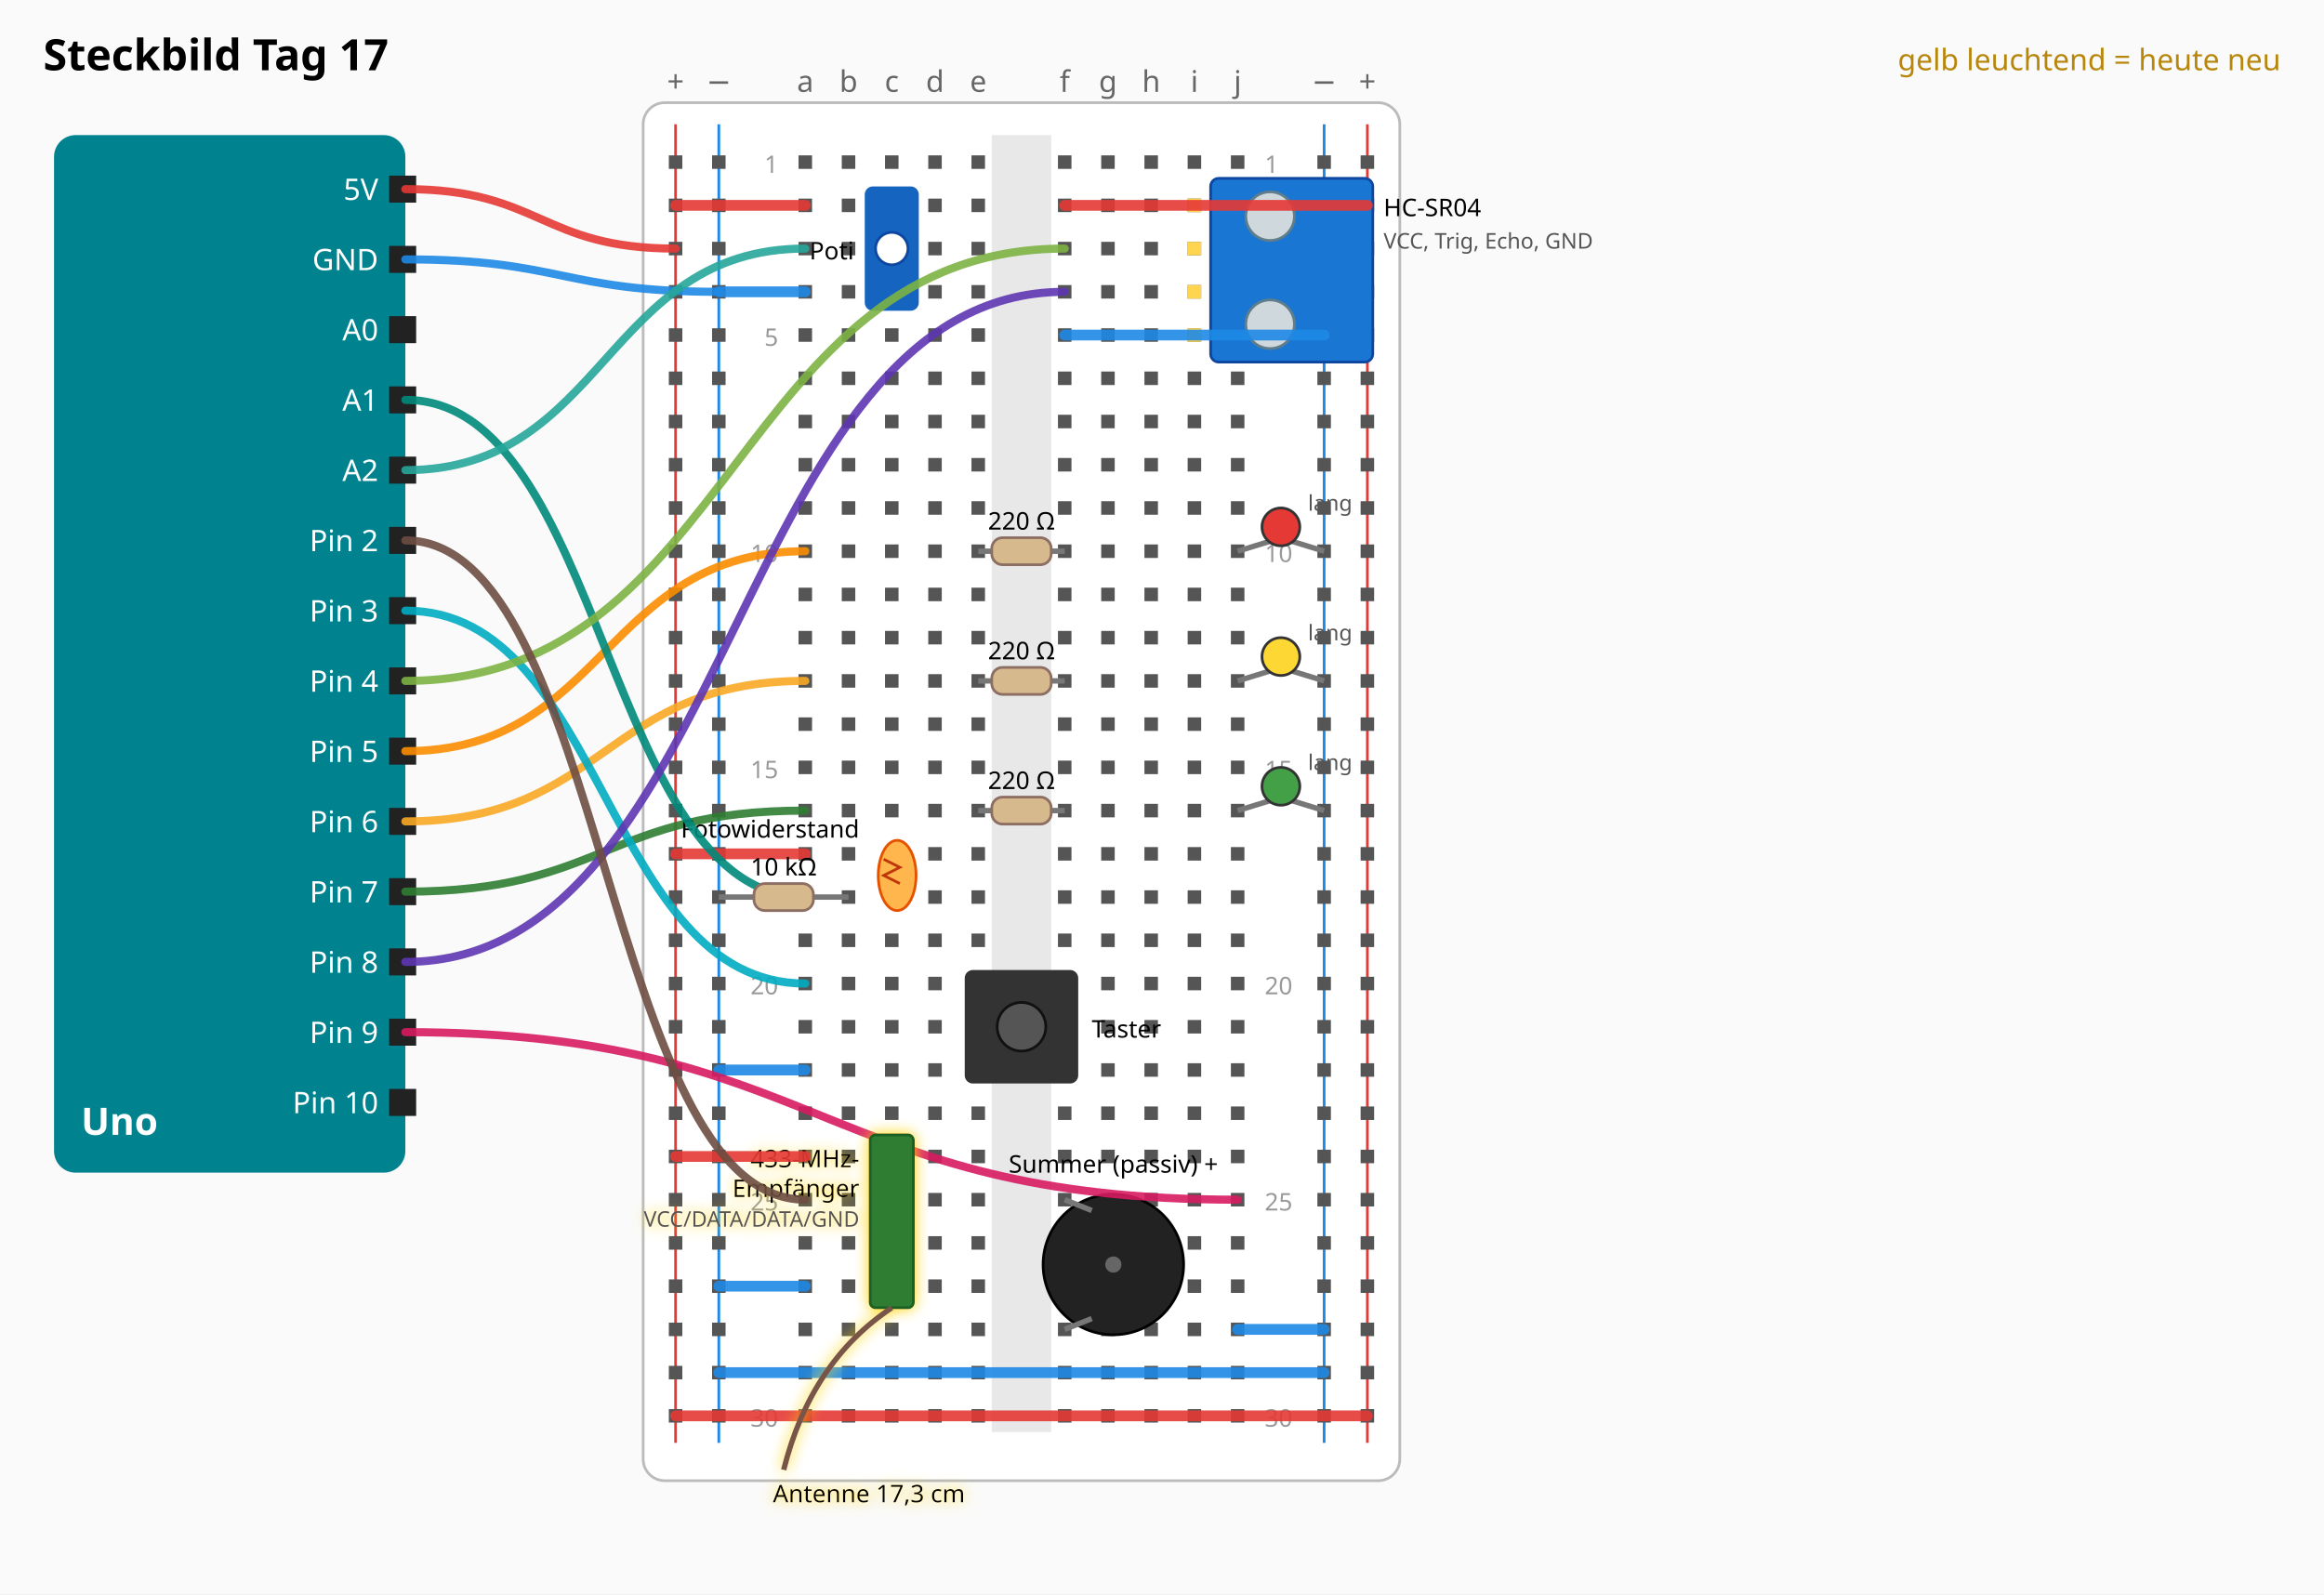
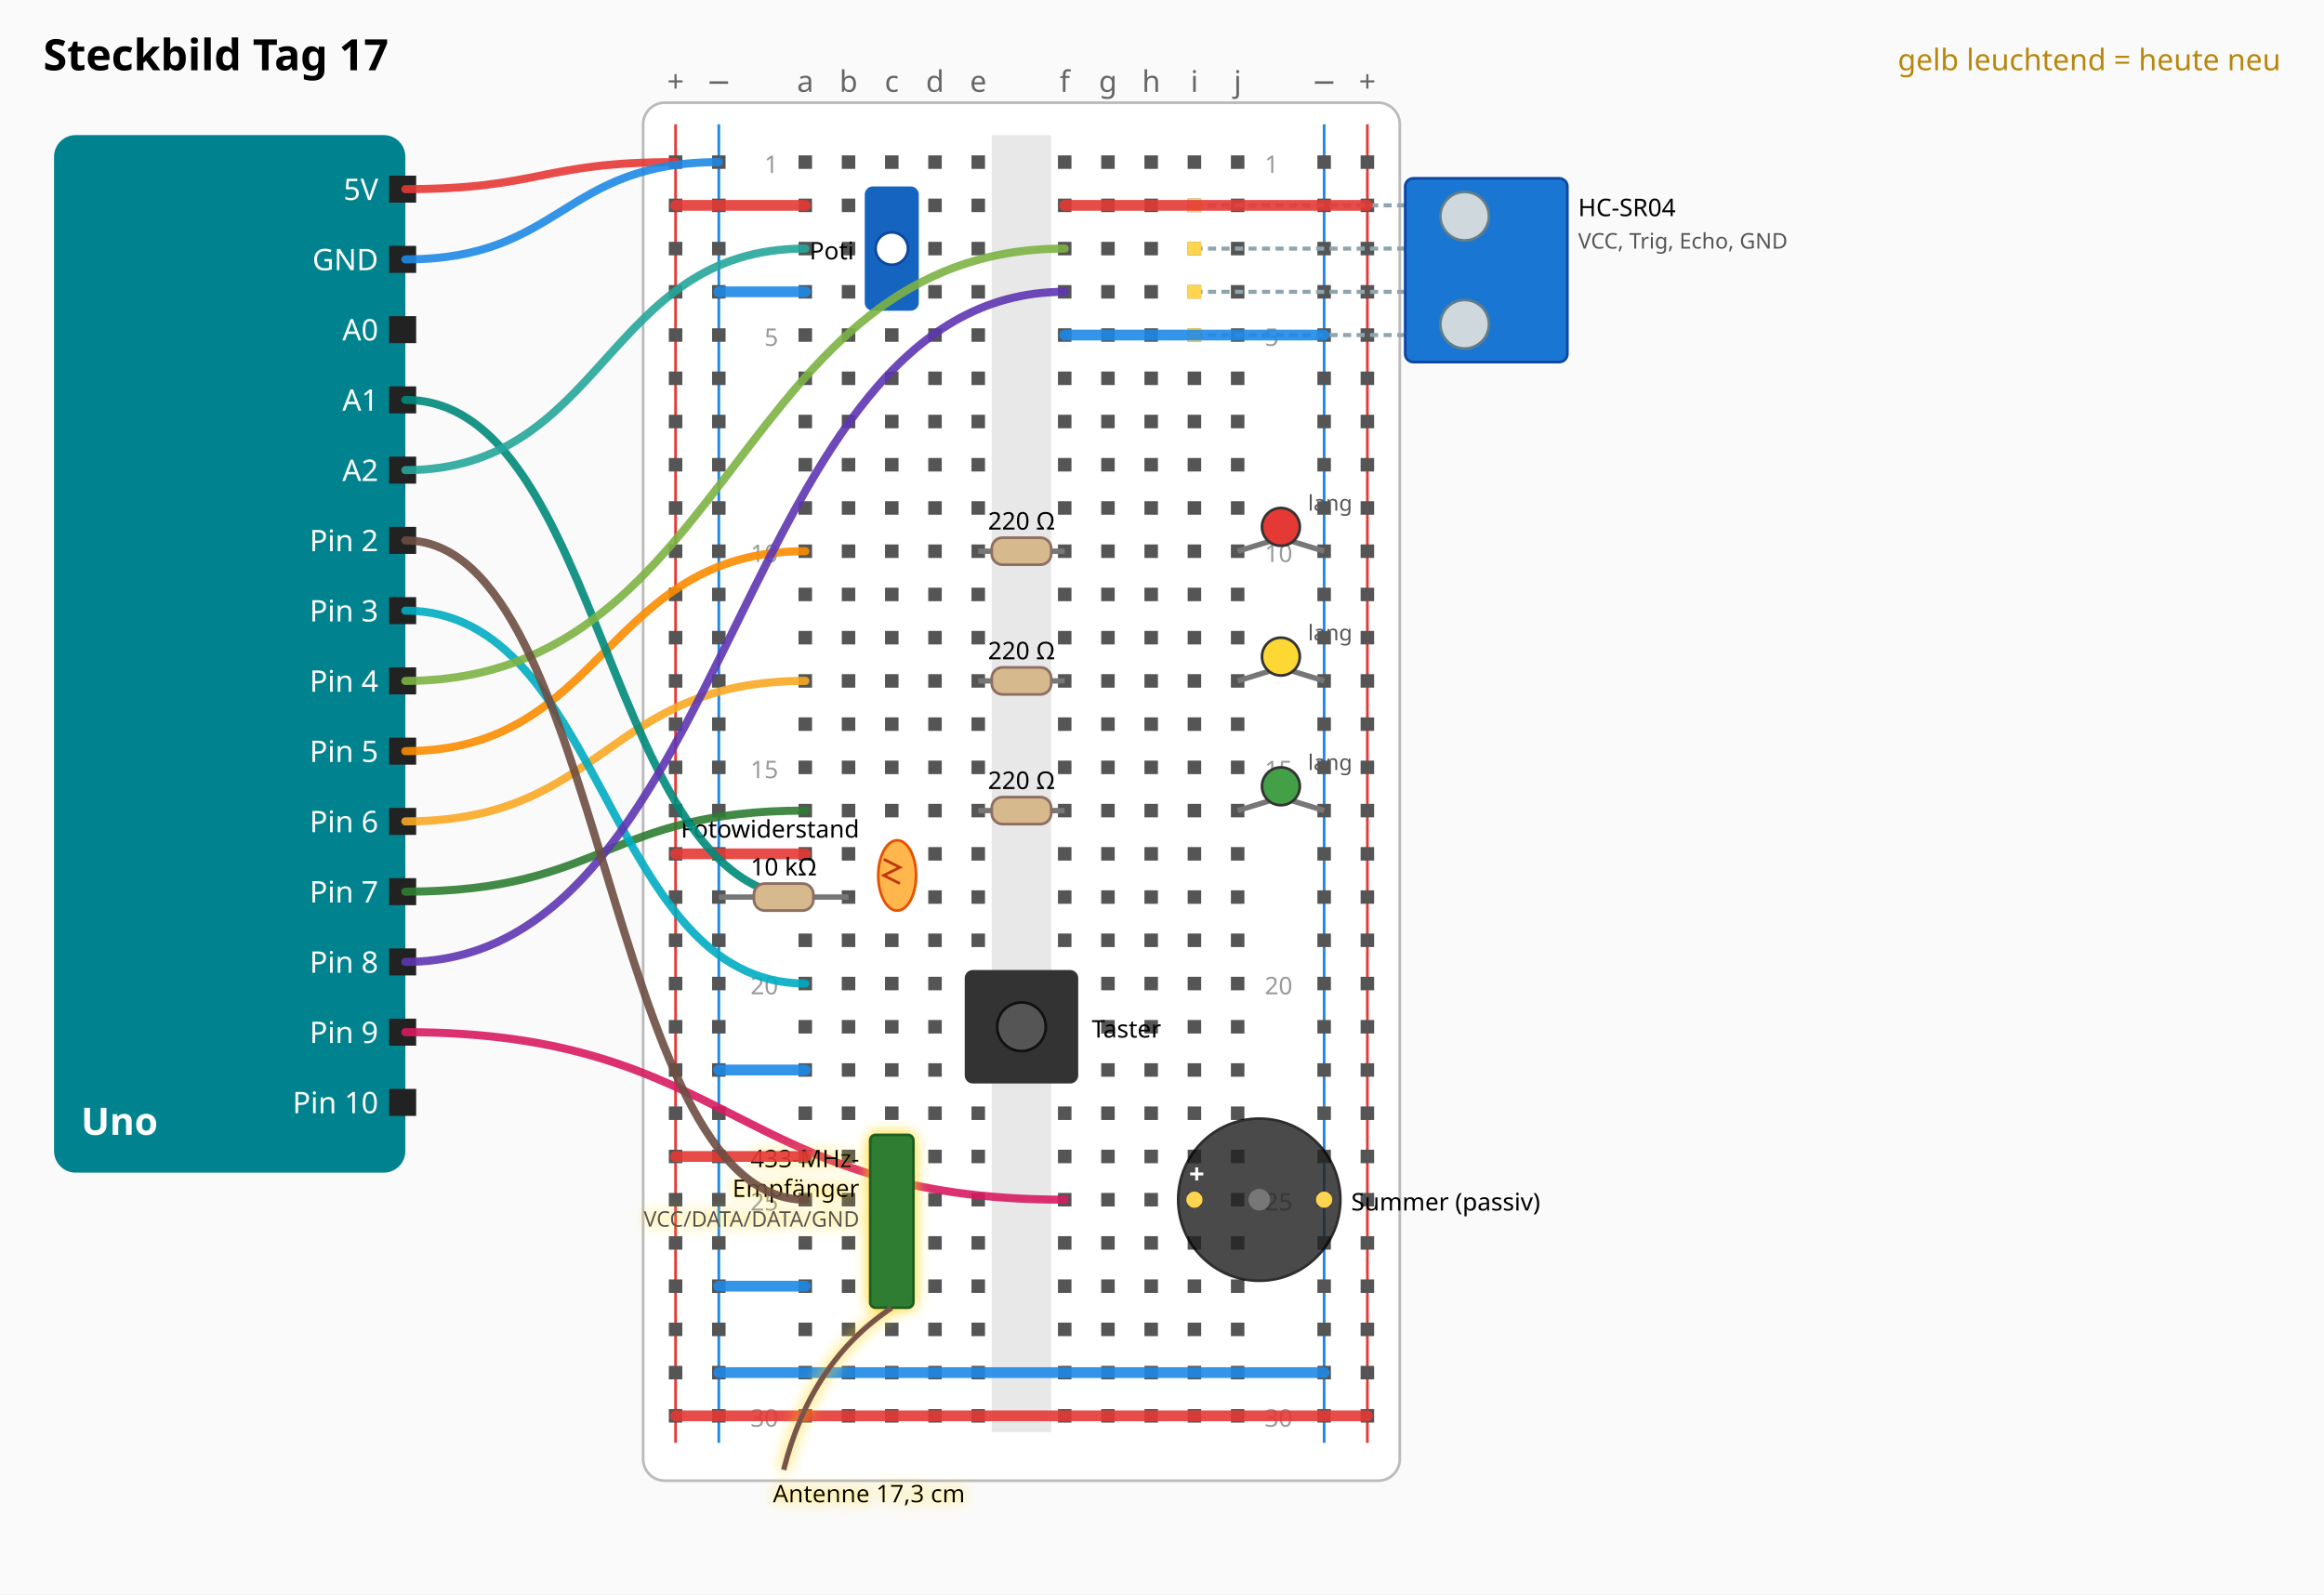
<svg xmlns="http://www.w3.org/2000/svg" viewBox="0 0 860 590" font-family="sans-serif" font-size="11">
  <defs>
    <filter id="glow" filterUnits="userSpaceOnUse" x="0" y="0" width="860" height="590">
      <feDropShadow dx="0" dy="0" stdDeviation="2.5" flood-color="#ffd400" flood-opacity="1" />
    </filter>
  </defs>
  <rect width="860" height="590" fill="#fafafa" />
  <text x="16" y="26" font-size="16" font-weight="bold">Steckbild Tag 17</text>
  <text x="844" y="26" text-anchor="end" fill="#b8860b">gelb leuchtend = heute neu</text>
  <rect x="238" y="38" width="280" height="510" rx="8" fill="#ffffff" stroke="#bbb" />
  <rect x="367" y="50" width="22" height="480" fill="#e8e8e8" />
  <line x1="250" y1="46" x2="250" y2="534" stroke="#e53935" stroke-width="1" />
  <line x1="506" y1="46" x2="506" y2="534" stroke="#e53935" stroke-width="1" />
  <line x1="266" y1="46" x2="266" y2="534" stroke="#1e88e5" stroke-width="1" />
  <line x1="490" y1="46" x2="490" y2="534" stroke="#1e88e5" stroke-width="1" />
  <text x="250" y="34" text-anchor="middle" fill="#666">+</text>
  <rect x="247.5" y="57.5" width="5" height="5" fill="#555" />
  <rect x="247.5" y="73.5" width="5" height="5" fill="#555" />
  <rect x="247.5" y="89.5" width="5" height="5" fill="#555" />
  <rect x="247.5" y="105.5" width="5" height="5" fill="#555" />
  <rect x="247.5" y="121.5" width="5" height="5" fill="#555" />
  <rect x="247.5" y="137.5" width="5" height="5" fill="#555" />
  <rect x="247.5" y="153.5" width="5" height="5" fill="#555" />
  <rect x="247.5" y="169.5" width="5" height="5" fill="#555" />
  <rect x="247.5" y="185.5" width="5" height="5" fill="#555" />
  <rect x="247.5" y="201.5" width="5" height="5" fill="#555" />
  <rect x="247.5" y="217.5" width="5" height="5" fill="#555" />
  <rect x="247.5" y="233.5" width="5" height="5" fill="#555" />
  <rect x="247.5" y="249.5" width="5" height="5" fill="#555" />
  <rect x="247.5" y="265.5" width="5" height="5" fill="#555" />
  <rect x="247.5" y="281.5" width="5" height="5" fill="#555" />
  <rect x="247.5" y="297.5" width="5" height="5" fill="#555" />
  <rect x="247.5" y="313.5" width="5" height="5" fill="#555" />
  <rect x="247.5" y="329.5" width="5" height="5" fill="#555" />
  <rect x="247.5" y="345.5" width="5" height="5" fill="#555" />
  <rect x="247.5" y="361.5" width="5" height="5" fill="#555" />
  <rect x="247.5" y="377.5" width="5" height="5" fill="#555" />
  <rect x="247.5" y="393.5" width="5" height="5" fill="#555" />
  <rect x="247.5" y="409.5" width="5" height="5" fill="#555" />
  <rect x="247.5" y="425.5" width="5" height="5" fill="#555" />
  <rect x="247.5" y="441.5" width="5" height="5" fill="#555" />
  <rect x="247.5" y="457.5" width="5" height="5" fill="#555" />
  <rect x="247.5" y="473.5" width="5" height="5" fill="#555" />
  <rect x="247.5" y="489.5" width="5" height="5" fill="#555" />
  <rect x="247.5" y="505.5" width="5" height="5" fill="#555" />
  <rect x="247.5" y="521.5" width="5" height="5" fill="#555" />
  <text x="266" y="34" text-anchor="middle" fill="#666">−</text>
  <rect x="263.5" y="57.5" width="5" height="5" fill="#555" />
  <rect x="263.5" y="73.5" width="5" height="5" fill="#555" />
  <rect x="263.5" y="89.5" width="5" height="5" fill="#555" />
  <rect x="263.5" y="105.5" width="5" height="5" fill="#555" />
  <rect x="263.5" y="121.5" width="5" height="5" fill="#555" />
  <rect x="263.5" y="137.5" width="5" height="5" fill="#555" />
  <rect x="263.5" y="153.5" width="5" height="5" fill="#555" />
  <rect x="263.5" y="169.5" width="5" height="5" fill="#555" />
  <rect x="263.5" y="185.5" width="5" height="5" fill="#555" />
  <rect x="263.5" y="201.5" width="5" height="5" fill="#555" />
  <rect x="263.5" y="217.5" width="5" height="5" fill="#555" />
  <rect x="263.5" y="233.5" width="5" height="5" fill="#555" />
  <rect x="263.5" y="249.5" width="5" height="5" fill="#555" />
  <rect x="263.5" y="265.5" width="5" height="5" fill="#555" />
  <rect x="263.5" y="281.5" width="5" height="5" fill="#555" />
  <rect x="263.5" y="297.5" width="5" height="5" fill="#555" />
  <rect x="263.5" y="313.5" width="5" height="5" fill="#555" />
  <rect x="263.5" y="329.5" width="5" height="5" fill="#555" />
  <rect x="263.5" y="345.5" width="5" height="5" fill="#555" />
  <rect x="263.5" y="361.5" width="5" height="5" fill="#555" />
  <rect x="263.5" y="377.5" width="5" height="5" fill="#555" />
  <rect x="263.5" y="393.5" width="5" height="5" fill="#555" />
  <rect x="263.5" y="409.5" width="5" height="5" fill="#555" />
  <rect x="263.5" y="425.5" width="5" height="5" fill="#555" />
  <rect x="263.5" y="441.5" width="5" height="5" fill="#555" />
  <rect x="263.5" y="457.5" width="5" height="5" fill="#555" />
  <rect x="263.5" y="473.5" width="5" height="5" fill="#555" />
  <rect x="263.5" y="489.5" width="5" height="5" fill="#555" />
  <rect x="263.5" y="505.5" width="5" height="5" fill="#555" />
  <rect x="263.5" y="521.5" width="5" height="5" fill="#555" />
  <text x="298" y="34" text-anchor="middle" fill="#666">a</text>
  <rect x="295.5" y="57.5" width="5" height="5" fill="#555" />
  <rect x="295.5" y="73.5" width="5" height="5" fill="#555" />
  <rect x="295.5" y="89.5" width="5" height="5" fill="#555" />
  <rect x="295.5" y="105.5" width="5" height="5" fill="#555" />
  <rect x="295.5" y="121.5" width="5" height="5" fill="#555" />
  <rect x="295.5" y="137.5" width="5" height="5" fill="#555" />
  <rect x="295.5" y="153.5" width="5" height="5" fill="#555" />
  <rect x="295.5" y="169.5" width="5" height="5" fill="#555" />
  <rect x="295.5" y="185.5" width="5" height="5" fill="#555" />
  <rect x="295.5" y="201.5" width="5" height="5" fill="#555" />
  <rect x="295.5" y="217.5" width="5" height="5" fill="#555" />
  <rect x="295.5" y="233.5" width="5" height="5" fill="#555" />
  <rect x="295.5" y="249.5" width="5" height="5" fill="#555" />
  <rect x="295.5" y="265.5" width="5" height="5" fill="#555" />
  <rect x="295.5" y="281.5" width="5" height="5" fill="#555" />
  <rect x="295.5" y="297.5" width="5" height="5" fill="#555" />
  <rect x="295.5" y="313.5" width="5" height="5" fill="#555" />
  <rect x="295.5" y="329.5" width="5" height="5" fill="#555" />
  <rect x="295.5" y="345.5" width="5" height="5" fill="#555" />
  <rect x="295.5" y="361.5" width="5" height="5" fill="#555" />
  <rect x="295.5" y="377.5" width="5" height="5" fill="#555" />
  <rect x="295.5" y="393.5" width="5" height="5" fill="#555" />
  <rect x="295.5" y="409.5" width="5" height="5" fill="#555" />
  <rect x="295.5" y="425.5" width="5" height="5" fill="#555" />
  <rect x="295.5" y="441.5" width="5" height="5" fill="#555" />
  <rect x="295.5" y="457.5" width="5" height="5" fill="#555" />
  <rect x="295.5" y="473.5" width="5" height="5" fill="#555" />
  <rect x="295.5" y="489.5" width="5" height="5" fill="#555" />
  <rect x="295.5" y="505.5" width="5" height="5" fill="#555" />
  <rect x="295.5" y="521.5" width="5" height="5" fill="#555" />
  <text x="314" y="34" text-anchor="middle" fill="#666">b</text>
  <rect x="311.5" y="57.5" width="5" height="5" fill="#555" />
  <rect x="311.5" y="73.5" width="5" height="5" fill="#555" />
  <rect x="311.5" y="89.5" width="5" height="5" fill="#555" />
  <rect x="311.5" y="105.5" width="5" height="5" fill="#555" />
  <rect x="311.5" y="121.5" width="5" height="5" fill="#555" />
  <rect x="311.5" y="137.5" width="5" height="5" fill="#555" />
  <rect x="311.5" y="153.5" width="5" height="5" fill="#555" />
  <rect x="311.5" y="169.5" width="5" height="5" fill="#555" />
  <rect x="311.5" y="185.5" width="5" height="5" fill="#555" />
  <rect x="311.5" y="201.5" width="5" height="5" fill="#555" />
  <rect x="311.5" y="217.5" width="5" height="5" fill="#555" />
  <rect x="311.5" y="233.5" width="5" height="5" fill="#555" />
  <rect x="311.5" y="249.5" width="5" height="5" fill="#555" />
  <rect x="311.5" y="265.5" width="5" height="5" fill="#555" />
  <rect x="311.5" y="281.5" width="5" height="5" fill="#555" />
  <rect x="311.5" y="297.5" width="5" height="5" fill="#555" />
  <rect x="311.5" y="313.5" width="5" height="5" fill="#555" />
  <rect x="311.5" y="329.5" width="5" height="5" fill="#555" />
  <rect x="311.5" y="345.5" width="5" height="5" fill="#555" />
  <rect x="311.5" y="361.5" width="5" height="5" fill="#555" />
  <rect x="311.5" y="377.5" width="5" height="5" fill="#555" />
  <rect x="311.5" y="393.5" width="5" height="5" fill="#555" />
  <rect x="311.5" y="409.5" width="5" height="5" fill="#555" />
  <rect x="311.5" y="425.5" width="5" height="5" fill="#555" />
  <rect x="311.5" y="441.5" width="5" height="5" fill="#555" />
  <rect x="311.5" y="457.5" width="5" height="5" fill="#555" />
  <rect x="311.5" y="473.5" width="5" height="5" fill="#555" />
  <rect x="311.5" y="489.5" width="5" height="5" fill="#555" />
  <rect x="311.5" y="505.5" width="5" height="5" fill="#555" />
  <rect x="311.5" y="521.5" width="5" height="5" fill="#555" />
  <text x="330" y="34" text-anchor="middle" fill="#666">c</text>
  <rect x="327.5" y="57.5" width="5" height="5" fill="#555" />
  <rect x="327.5" y="73.5" width="5" height="5" fill="#555" />
  <rect x="327.5" y="89.5" width="5" height="5" fill="#555" />
  <rect x="327.5" y="105.5" width="5" height="5" fill="#555" />
  <rect x="327.5" y="121.5" width="5" height="5" fill="#555" />
  <rect x="327.5" y="137.5" width="5" height="5" fill="#555" />
  <rect x="327.5" y="153.5" width="5" height="5" fill="#555" />
  <rect x="327.5" y="169.5" width="5" height="5" fill="#555" />
  <rect x="327.5" y="185.5" width="5" height="5" fill="#555" />
  <rect x="327.5" y="201.5" width="5" height="5" fill="#555" />
  <rect x="327.5" y="217.5" width="5" height="5" fill="#555" />
  <rect x="327.5" y="233.5" width="5" height="5" fill="#555" />
  <rect x="327.5" y="249.5" width="5" height="5" fill="#555" />
  <rect x="327.5" y="265.5" width="5" height="5" fill="#555" />
  <rect x="327.5" y="281.5" width="5" height="5" fill="#555" />
  <rect x="327.5" y="297.5" width="5" height="5" fill="#555" />
  <rect x="327.5" y="313.5" width="5" height="5" fill="#555" />
  <rect x="327.5" y="329.5" width="5" height="5" fill="#555" />
  <rect x="327.5" y="345.5" width="5" height="5" fill="#555" />
  <rect x="327.5" y="361.5" width="5" height="5" fill="#555" />
  <rect x="327.5" y="377.5" width="5" height="5" fill="#555" />
  <rect x="327.5" y="393.5" width="5" height="5" fill="#555" />
  <rect x="327.5" y="409.5" width="5" height="5" fill="#555" />
  <rect x="327.5" y="425.5" width="5" height="5" fill="#555" />
  <rect x="327.5" y="441.5" width="5" height="5" fill="#555" />
  <rect x="327.5" y="457.5" width="5" height="5" fill="#555" />
  <rect x="327.5" y="473.5" width="5" height="5" fill="#555" />
  <rect x="327.5" y="489.5" width="5" height="5" fill="#555" />
  <rect x="327.5" y="505.5" width="5" height="5" fill="#555" />
  <rect x="327.5" y="521.5" width="5" height="5" fill="#555" />
  <text x="346" y="34" text-anchor="middle" fill="#666">d</text>
  <rect x="343.5" y="57.5" width="5" height="5" fill="#555" />
  <rect x="343.5" y="73.5" width="5" height="5" fill="#555" />
  <rect x="343.5" y="89.5" width="5" height="5" fill="#555" />
  <rect x="343.5" y="105.5" width="5" height="5" fill="#555" />
  <rect x="343.5" y="121.5" width="5" height="5" fill="#555" />
  <rect x="343.5" y="137.5" width="5" height="5" fill="#555" />
  <rect x="343.5" y="153.5" width="5" height="5" fill="#555" />
  <rect x="343.5" y="169.5" width="5" height="5" fill="#555" />
  <rect x="343.5" y="185.5" width="5" height="5" fill="#555" />
  <rect x="343.5" y="201.5" width="5" height="5" fill="#555" />
  <rect x="343.5" y="217.5" width="5" height="5" fill="#555" />
  <rect x="343.5" y="233.5" width="5" height="5" fill="#555" />
  <rect x="343.5" y="249.5" width="5" height="5" fill="#555" />
  <rect x="343.5" y="265.5" width="5" height="5" fill="#555" />
  <rect x="343.5" y="281.5" width="5" height="5" fill="#555" />
  <rect x="343.5" y="297.5" width="5" height="5" fill="#555" />
  <rect x="343.5" y="313.5" width="5" height="5" fill="#555" />
  <rect x="343.5" y="329.5" width="5" height="5" fill="#555" />
  <rect x="343.5" y="345.5" width="5" height="5" fill="#555" />
  <rect x="343.5" y="361.5" width="5" height="5" fill="#555" />
  <rect x="343.5" y="377.5" width="5" height="5" fill="#555" />
  <rect x="343.5" y="393.5" width="5" height="5" fill="#555" />
  <rect x="343.5" y="409.5" width="5" height="5" fill="#555" />
  <rect x="343.5" y="425.5" width="5" height="5" fill="#555" />
  <rect x="343.5" y="441.5" width="5" height="5" fill="#555" />
  <rect x="343.5" y="457.5" width="5" height="5" fill="#555" />
  <rect x="343.5" y="473.5" width="5" height="5" fill="#555" />
  <rect x="343.5" y="489.5" width="5" height="5" fill="#555" />
  <rect x="343.5" y="505.5" width="5" height="5" fill="#555" />
  <rect x="343.5" y="521.5" width="5" height="5" fill="#555" />
  <text x="362" y="34" text-anchor="middle" fill="#666">e</text>
  <rect x="359.5" y="57.5" width="5" height="5" fill="#555" />
  <rect x="359.5" y="73.5" width="5" height="5" fill="#555" />
  <rect x="359.5" y="89.5" width="5" height="5" fill="#555" />
  <rect x="359.5" y="105.5" width="5" height="5" fill="#555" />
  <rect x="359.5" y="121.5" width="5" height="5" fill="#555" />
  <rect x="359.5" y="137.5" width="5" height="5" fill="#555" />
  <rect x="359.5" y="153.5" width="5" height="5" fill="#555" />
  <rect x="359.5" y="169.5" width="5" height="5" fill="#555" />
  <rect x="359.5" y="185.5" width="5" height="5" fill="#555" />
  <rect x="359.5" y="201.5" width="5" height="5" fill="#555" />
  <rect x="359.5" y="217.5" width="5" height="5" fill="#555" />
  <rect x="359.5" y="233.5" width="5" height="5" fill="#555" />
  <rect x="359.5" y="249.5" width="5" height="5" fill="#555" />
  <rect x="359.5" y="265.5" width="5" height="5" fill="#555" />
  <rect x="359.5" y="281.5" width="5" height="5" fill="#555" />
  <rect x="359.5" y="297.5" width="5" height="5" fill="#555" />
  <rect x="359.5" y="313.5" width="5" height="5" fill="#555" />
  <rect x="359.5" y="329.5" width="5" height="5" fill="#555" />
  <rect x="359.5" y="345.5" width="5" height="5" fill="#555" />
  <rect x="359.5" y="361.5" width="5" height="5" fill="#555" />
  <rect x="359.5" y="377.5" width="5" height="5" fill="#555" />
  <rect x="359.5" y="393.5" width="5" height="5" fill="#555" />
  <rect x="359.5" y="409.5" width="5" height="5" fill="#555" />
  <rect x="359.5" y="425.5" width="5" height="5" fill="#555" />
  <rect x="359.5" y="441.5" width="5" height="5" fill="#555" />
  <rect x="359.5" y="457.5" width="5" height="5" fill="#555" />
  <rect x="359.5" y="473.5" width="5" height="5" fill="#555" />
  <rect x="359.5" y="489.5" width="5" height="5" fill="#555" />
  <rect x="359.5" y="505.5" width="5" height="5" fill="#555" />
  <rect x="359.5" y="521.5" width="5" height="5" fill="#555" />
  <text x="394" y="34" text-anchor="middle" fill="#666">f</text>
  <rect x="391.5" y="57.5" width="5" height="5" fill="#555" />
  <rect x="391.5" y="73.5" width="5" height="5" fill="#555" />
  <rect x="391.5" y="89.5" width="5" height="5" fill="#555" />
  <rect x="391.5" y="105.5" width="5" height="5" fill="#555" />
  <rect x="391.5" y="121.5" width="5" height="5" fill="#555" />
  <rect x="391.5" y="137.5" width="5" height="5" fill="#555" />
  <rect x="391.5" y="153.5" width="5" height="5" fill="#555" />
  <rect x="391.5" y="169.5" width="5" height="5" fill="#555" />
  <rect x="391.5" y="185.5" width="5" height="5" fill="#555" />
  <rect x="391.5" y="201.5" width="5" height="5" fill="#555" />
  <rect x="391.5" y="217.5" width="5" height="5" fill="#555" />
  <rect x="391.5" y="233.5" width="5" height="5" fill="#555" />
  <rect x="391.5" y="249.5" width="5" height="5" fill="#555" />
  <rect x="391.5" y="265.5" width="5" height="5" fill="#555" />
  <rect x="391.5" y="281.5" width="5" height="5" fill="#555" />
  <rect x="391.5" y="297.5" width="5" height="5" fill="#555" />
  <rect x="391.5" y="313.5" width="5" height="5" fill="#555" />
  <rect x="391.5" y="329.5" width="5" height="5" fill="#555" />
  <rect x="391.5" y="345.5" width="5" height="5" fill="#555" />
  <rect x="391.5" y="361.5" width="5" height="5" fill="#555" />
  <rect x="391.5" y="377.5" width="5" height="5" fill="#555" />
  <rect x="391.5" y="393.5" width="5" height="5" fill="#555" />
  <rect x="391.5" y="409.5" width="5" height="5" fill="#555" />
  <rect x="391.5" y="425.5" width="5" height="5" fill="#555" />
  <rect x="391.5" y="441.5" width="5" height="5" fill="#555" />
  <rect x="391.5" y="457.5" width="5" height="5" fill="#555" />
  <rect x="391.5" y="473.5" width="5" height="5" fill="#555" />
  <rect x="391.5" y="489.5" width="5" height="5" fill="#555" />
  <rect x="391.5" y="505.5" width="5" height="5" fill="#555" />
  <rect x="391.5" y="521.5" width="5" height="5" fill="#555" />
  <text x="410" y="34" text-anchor="middle" fill="#666">g</text>
  <rect x="407.5" y="57.5" width="5" height="5" fill="#555" />
  <rect x="407.5" y="73.5" width="5" height="5" fill="#555" />
  <rect x="407.5" y="89.5" width="5" height="5" fill="#555" />
  <rect x="407.5" y="105.5" width="5" height="5" fill="#555" />
  <rect x="407.5" y="121.5" width="5" height="5" fill="#555" />
  <rect x="407.5" y="137.5" width="5" height="5" fill="#555" />
  <rect x="407.5" y="153.5" width="5" height="5" fill="#555" />
  <rect x="407.5" y="169.5" width="5" height="5" fill="#555" />
  <rect x="407.5" y="185.5" width="5" height="5" fill="#555" />
  <rect x="407.5" y="201.5" width="5" height="5" fill="#555" />
  <rect x="407.5" y="217.5" width="5" height="5" fill="#555" />
  <rect x="407.5" y="233.5" width="5" height="5" fill="#555" />
  <rect x="407.5" y="249.5" width="5" height="5" fill="#555" />
  <rect x="407.5" y="265.5" width="5" height="5" fill="#555" />
  <rect x="407.5" y="281.5" width="5" height="5" fill="#555" />
  <rect x="407.5" y="297.5" width="5" height="5" fill="#555" />
  <rect x="407.5" y="313.5" width="5" height="5" fill="#555" />
  <rect x="407.5" y="329.5" width="5" height="5" fill="#555" />
  <rect x="407.5" y="345.5" width="5" height="5" fill="#555" />
  <rect x="407.5" y="361.5" width="5" height="5" fill="#555" />
  <rect x="407.5" y="377.5" width="5" height="5" fill="#555" />
  <rect x="407.5" y="393.5" width="5" height="5" fill="#555" />
  <rect x="407.5" y="409.5" width="5" height="5" fill="#555" />
  <rect x="407.5" y="425.5" width="5" height="5" fill="#555" />
  <rect x="407.5" y="441.5" width="5" height="5" fill="#555" />
  <rect x="407.5" y="457.5" width="5" height="5" fill="#555" />
  <rect x="407.5" y="473.5" width="5" height="5" fill="#555" />
  <rect x="407.5" y="489.5" width="5" height="5" fill="#555" />
  <rect x="407.5" y="505.5" width="5" height="5" fill="#555" />
  <rect x="407.5" y="521.5" width="5" height="5" fill="#555" />
  <text x="426" y="34" text-anchor="middle" fill="#666">h</text>
  <rect x="423.5" y="57.5" width="5" height="5" fill="#555" />
  <rect x="423.5" y="73.5" width="5" height="5" fill="#555" />
  <rect x="423.5" y="89.5" width="5" height="5" fill="#555" />
  <rect x="423.5" y="105.5" width="5" height="5" fill="#555" />
  <rect x="423.5" y="121.5" width="5" height="5" fill="#555" />
  <rect x="423.5" y="137.5" width="5" height="5" fill="#555" />
  <rect x="423.5" y="153.5" width="5" height="5" fill="#555" />
  <rect x="423.5" y="169.5" width="5" height="5" fill="#555" />
  <rect x="423.5" y="185.5" width="5" height="5" fill="#555" />
  <rect x="423.5" y="201.5" width="5" height="5" fill="#555" />
  <rect x="423.5" y="217.5" width="5" height="5" fill="#555" />
  <rect x="423.5" y="233.5" width="5" height="5" fill="#555" />
  <rect x="423.5" y="249.5" width="5" height="5" fill="#555" />
  <rect x="423.5" y="265.5" width="5" height="5" fill="#555" />
  <rect x="423.5" y="281.5" width="5" height="5" fill="#555" />
  <rect x="423.5" y="297.5" width="5" height="5" fill="#555" />
  <rect x="423.5" y="313.5" width="5" height="5" fill="#555" />
  <rect x="423.5" y="329.5" width="5" height="5" fill="#555" />
  <rect x="423.5" y="345.5" width="5" height="5" fill="#555" />
  <rect x="423.5" y="361.5" width="5" height="5" fill="#555" />
  <rect x="423.5" y="377.5" width="5" height="5" fill="#555" />
  <rect x="423.5" y="393.5" width="5" height="5" fill="#555" />
  <rect x="423.5" y="409.5" width="5" height="5" fill="#555" />
  <rect x="423.5" y="425.5" width="5" height="5" fill="#555" />
  <rect x="423.5" y="441.5" width="5" height="5" fill="#555" />
  <rect x="423.5" y="457.5" width="5" height="5" fill="#555" />
  <rect x="423.5" y="473.5" width="5" height="5" fill="#555" />
  <rect x="423.5" y="489.5" width="5" height="5" fill="#555" />
  <rect x="423.5" y="505.5" width="5" height="5" fill="#555" />
  <rect x="423.5" y="521.5" width="5" height="5" fill="#555" />
  <text x="442" y="34" text-anchor="middle" fill="#666">i</text>
  <rect x="439.5" y="57.5" width="5" height="5" fill="#555" />
  <rect x="439.5" y="73.5" width="5" height="5" fill="#555" />
  <rect x="439.5" y="89.5" width="5" height="5" fill="#555" />
  <rect x="439.5" y="105.5" width="5" height="5" fill="#555" />
  <rect x="439.5" y="121.5" width="5" height="5" fill="#555" />
  <rect x="439.5" y="137.5" width="5" height="5" fill="#555" />
  <rect x="439.5" y="153.5" width="5" height="5" fill="#555" />
  <rect x="439.5" y="169.5" width="5" height="5" fill="#555" />
  <rect x="439.5" y="185.5" width="5" height="5" fill="#555" />
  <rect x="439.5" y="201.5" width="5" height="5" fill="#555" />
  <rect x="439.5" y="217.5" width="5" height="5" fill="#555" />
  <rect x="439.5" y="233.5" width="5" height="5" fill="#555" />
  <rect x="439.5" y="249.5" width="5" height="5" fill="#555" />
  <rect x="439.5" y="265.5" width="5" height="5" fill="#555" />
  <rect x="439.5" y="281.5" width="5" height="5" fill="#555" />
  <rect x="439.5" y="297.5" width="5" height="5" fill="#555" />
  <rect x="439.5" y="313.5" width="5" height="5" fill="#555" />
  <rect x="439.5" y="329.5" width="5" height="5" fill="#555" />
  <rect x="439.5" y="345.5" width="5" height="5" fill="#555" />
  <rect x="439.5" y="361.5" width="5" height="5" fill="#555" />
  <rect x="439.5" y="377.5" width="5" height="5" fill="#555" />
  <rect x="439.5" y="393.5" width="5" height="5" fill="#555" />
  <rect x="439.5" y="409.5" width="5" height="5" fill="#555" />
  <rect x="439.5" y="425.5" width="5" height="5" fill="#555" />
  <rect x="439.5" y="441.5" width="5" height="5" fill="#555" />
  <rect x="439.5" y="457.5" width="5" height="5" fill="#555" />
  <rect x="439.5" y="473.5" width="5" height="5" fill="#555" />
  <rect x="439.5" y="489.5" width="5" height="5" fill="#555" />
  <rect x="439.5" y="505.5" width="5" height="5" fill="#555" />
  <rect x="439.5" y="521.5" width="5" height="5" fill="#555" />
  <text x="458" y="34" text-anchor="middle" fill="#666">j</text>
  <rect x="455.5" y="57.5" width="5" height="5" fill="#555" />
  <rect x="455.5" y="73.5" width="5" height="5" fill="#555" />
  <rect x="455.5" y="89.5" width="5" height="5" fill="#555" />
  <rect x="455.5" y="105.5" width="5" height="5" fill="#555" />
  <rect x="455.5" y="121.5" width="5" height="5" fill="#555" />
  <rect x="455.5" y="137.5" width="5" height="5" fill="#555" />
  <rect x="455.5" y="153.5" width="5" height="5" fill="#555" />
  <rect x="455.5" y="169.5" width="5" height="5" fill="#555" />
  <rect x="455.5" y="185.5" width="5" height="5" fill="#555" />
  <rect x="455.5" y="201.5" width="5" height="5" fill="#555" />
  <rect x="455.5" y="217.5" width="5" height="5" fill="#555" />
  <rect x="455.5" y="233.5" width="5" height="5" fill="#555" />
  <rect x="455.5" y="249.5" width="5" height="5" fill="#555" />
  <rect x="455.5" y="265.5" width="5" height="5" fill="#555" />
  <rect x="455.5" y="281.5" width="5" height="5" fill="#555" />
  <rect x="455.5" y="297.5" width="5" height="5" fill="#555" />
  <rect x="455.5" y="313.5" width="5" height="5" fill="#555" />
  <rect x="455.5" y="329.5" width="5" height="5" fill="#555" />
  <rect x="455.5" y="345.5" width="5" height="5" fill="#555" />
  <rect x="455.5" y="361.5" width="5" height="5" fill="#555" />
  <rect x="455.5" y="377.5" width="5" height="5" fill="#555" />
  <rect x="455.5" y="393.5" width="5" height="5" fill="#555" />
  <rect x="455.5" y="409.5" width="5" height="5" fill="#555" />
  <rect x="455.5" y="425.5" width="5" height="5" fill="#555" />
  <rect x="455.5" y="441.5" width="5" height="5" fill="#555" />
  <rect x="455.5" y="457.5" width="5" height="5" fill="#555" />
  <rect x="455.5" y="473.5" width="5" height="5" fill="#555" />
  <rect x="455.5" y="489.5" width="5" height="5" fill="#555" />
  <rect x="455.5" y="505.5" width="5" height="5" fill="#555" />
  <rect x="455.5" y="521.5" width="5" height="5" fill="#555" />
  <text x="490" y="34" text-anchor="middle" fill="#666">−</text>
  <rect x="487.5" y="57.5" width="5" height="5" fill="#555" />
  <rect x="487.5" y="73.5" width="5" height="5" fill="#555" />
  <rect x="487.5" y="89.5" width="5" height="5" fill="#555" />
  <rect x="487.5" y="105.5" width="5" height="5" fill="#555" />
  <rect x="487.5" y="121.5" width="5" height="5" fill="#555" />
  <rect x="487.5" y="137.5" width="5" height="5" fill="#555" />
  <rect x="487.5" y="153.5" width="5" height="5" fill="#555" />
  <rect x="487.5" y="169.5" width="5" height="5" fill="#555" />
  <rect x="487.5" y="185.5" width="5" height="5" fill="#555" />
  <rect x="487.5" y="201.5" width="5" height="5" fill="#555" />
  <rect x="487.5" y="217.5" width="5" height="5" fill="#555" />
  <rect x="487.5" y="233.5" width="5" height="5" fill="#555" />
  <rect x="487.5" y="249.5" width="5" height="5" fill="#555" />
  <rect x="487.5" y="265.5" width="5" height="5" fill="#555" />
  <rect x="487.5" y="281.5" width="5" height="5" fill="#555" />
  <rect x="487.5" y="297.5" width="5" height="5" fill="#555" />
  <rect x="487.5" y="313.5" width="5" height="5" fill="#555" />
  <rect x="487.5" y="329.5" width="5" height="5" fill="#555" />
  <rect x="487.5" y="345.5" width="5" height="5" fill="#555" />
  <rect x="487.5" y="361.5" width="5" height="5" fill="#555" />
  <rect x="487.5" y="377.5" width="5" height="5" fill="#555" />
  <rect x="487.5" y="393.5" width="5" height="5" fill="#555" />
  <rect x="487.5" y="409.5" width="5" height="5" fill="#555" />
  <rect x="487.5" y="425.5" width="5" height="5" fill="#555" />
  <rect x="487.5" y="441.5" width="5" height="5" fill="#555" />
  <rect x="487.5" y="457.5" width="5" height="5" fill="#555" />
  <rect x="487.5" y="473.5" width="5" height="5" fill="#555" />
  <rect x="487.5" y="489.5" width="5" height="5" fill="#555" />
  <rect x="487.5" y="505.5" width="5" height="5" fill="#555" />
  <rect x="487.5" y="521.5" width="5" height="5" fill="#555" />
  <text x="506" y="34" text-anchor="middle" fill="#666">+</text>
  <rect x="503.5" y="57.5" width="5" height="5" fill="#555" />
  <rect x="503.5" y="73.5" width="5" height="5" fill="#555" />
  <rect x="503.5" y="89.5" width="5" height="5" fill="#555" />
  <rect x="503.5" y="105.5" width="5" height="5" fill="#555" />
  <rect x="503.5" y="121.5" width="5" height="5" fill="#555" />
  <rect x="503.5" y="137.5" width="5" height="5" fill="#555" />
  <rect x="503.5" y="153.5" width="5" height="5" fill="#555" />
  <rect x="503.5" y="169.5" width="5" height="5" fill="#555" />
  <rect x="503.5" y="185.5" width="5" height="5" fill="#555" />
  <rect x="503.5" y="201.5" width="5" height="5" fill="#555" />
  <rect x="503.5" y="217.5" width="5" height="5" fill="#555" />
  <rect x="503.5" y="233.5" width="5" height="5" fill="#555" />
  <rect x="503.5" y="249.5" width="5" height="5" fill="#555" />
  <rect x="503.5" y="265.5" width="5" height="5" fill="#555" />
  <rect x="503.5" y="281.5" width="5" height="5" fill="#555" />
  <rect x="503.5" y="297.5" width="5" height="5" fill="#555" />
  <rect x="503.5" y="313.5" width="5" height="5" fill="#555" />
  <rect x="503.5" y="329.5" width="5" height="5" fill="#555" />
  <rect x="503.5" y="345.5" width="5" height="5" fill="#555" />
  <rect x="503.5" y="361.5" width="5" height="5" fill="#555" />
  <rect x="503.5" y="377.5" width="5" height="5" fill="#555" />
  <rect x="503.5" y="393.5" width="5" height="5" fill="#555" />
  <rect x="503.5" y="409.5" width="5" height="5" fill="#555" />
  <rect x="503.5" y="425.5" width="5" height="5" fill="#555" />
  <rect x="503.5" y="441.5" width="5" height="5" fill="#555" />
  <rect x="503.5" y="457.5" width="5" height="5" fill="#555" />
  <rect x="503.5" y="473.5" width="5" height="5" fill="#555" />
  <rect x="503.5" y="489.5" width="5" height="5" fill="#555" />
  <rect x="503.5" y="505.5" width="5" height="5" fill="#555" />
  <rect x="503.5" y="521.5" width="5" height="5" fill="#555" />
  <text x="288" y="64" text-anchor="end" fill="#999" font-size="9">1</text>
  <text x="468" y="64" fill="#999" font-size="9">1</text>
  <text x="288" y="128" text-anchor="end" fill="#999" font-size="9">5</text>
  <text x="468" y="128" fill="#999" font-size="9">5</text>
  <text x="288" y="208" text-anchor="end" fill="#999" font-size="9">10</text>
  <text x="468" y="208" fill="#999" font-size="9">10</text>
  <text x="288" y="288" text-anchor="end" fill="#999" font-size="9">15</text>
  <text x="468" y="288" fill="#999" font-size="9">15</text>
  <text x="288" y="368" text-anchor="end" fill="#999" font-size="9">20</text>
  <text x="468" y="368" fill="#999" font-size="9">20</text>
  <text x="288" y="448" text-anchor="end" fill="#999" font-size="9">25</text>
  <text x="468" y="448" fill="#999" font-size="9">25</text>
  <text x="288" y="528" text-anchor="end" fill="#999" font-size="9">30</text>
  <text x="468" y="528" fill="#999" font-size="9">30</text>
  <rect x="20" y="50" width="130" height="384" rx="8" fill="#00838f" />
  <text x="30" y="420" fill="#fff" font-size="14" font-weight="bold">Uno</text>
  <text x="140" y="74" text-anchor="end" fill="#fff">5V</text>
  <rect x="144" y="65" width="10" height="10" fill="#222" />
  <text x="140" y="100" text-anchor="end" fill="#fff">GND</text>
  <rect x="144" y="91" width="10" height="10" fill="#222" />
  <text x="140" y="126" text-anchor="end" fill="#fff">A0</text>
  <rect x="144" y="117" width="10" height="10" fill="#222" />
  <text x="140" y="152" text-anchor="end" fill="#fff">A1</text>
  <rect x="144" y="143" width="10" height="10" fill="#222" />
  <text x="140" y="178" text-anchor="end" fill="#fff">A2</text>
  <rect x="144" y="169" width="10" height="10" fill="#222" />
  <text x="140" y="204" text-anchor="end" fill="#fff">Pin 2</text>
  <rect x="144" y="195" width="10" height="10" fill="#222" />
  <text x="140" y="230" text-anchor="end" fill="#fff">Pin 3</text>
  <rect x="144" y="221" width="10" height="10" fill="#222" />
  <text x="140" y="256" text-anchor="end" fill="#fff">Pin 4</text>
  <rect x="144" y="247" width="10" height="10" fill="#222" />
  <text x="140" y="282" text-anchor="end" fill="#fff">Pin 5</text>
  <rect x="144" y="273" width="10" height="10" fill="#222" />
  <text x="140" y="308" text-anchor="end" fill="#fff">Pin 6</text>
  <rect x="144" y="299" width="10" height="10" fill="#222" />
  <text x="140" y="334" text-anchor="end" fill="#fff">Pin 7</text>
  <rect x="144" y="325" width="10" height="10" fill="#222" />
  <text x="140" y="360" text-anchor="end" fill="#fff">Pin 8</text>
  <rect x="144" y="351" width="10" height="10" fill="#222" />
  <text x="140" y="386" text-anchor="end" fill="#fff">Pin 9</text>
  <rect x="144" y="377" width="10" height="10" fill="#222" />
  <text x="140" y="412" text-anchor="end" fill="#fff">Pin 10</text>
  <rect x="144" y="403" width="10" height="10" fill="#222" />
-   <path d="M150,70 C200.0,70 200.0,92 250,92" fill="none" stroke="#e53935" stroke-width="3" stroke-linecap="round" opacity="0.9" />
-   <path d="M150,96 C208.0,96 208.0,108 266,108" fill="none" stroke="#1e88e5" stroke-width="3" stroke-linecap="round" opacity="0.9" />
+   <path d="M150,70 C200.0,70 200.0,60 250,60" fill="none" stroke="#e53935" stroke-width="3" stroke-linecap="round" opacity="0.9" />
+   <path d="M150,96 C208.0,96 208.0,60 266,60" fill="none" stroke="#1e88e5" stroke-width="3" stroke-linecap="round" opacity="0.9" />
  <path d="M250,524 C378.0,524 378.0,524 506,524" fill="none" stroke="#e53935" stroke-width="4" stroke-linecap="round" opacity="0.9" />
  <path d="M266,508 C378.0,508 378.0,508 490,508" fill="none" stroke="#1e88e5" stroke-width="4" stroke-linecap="round" opacity="0.9" />
  <line x1="362" y1="204" x2="394" y2="204" stroke="#777" stroke-width="2" />
  <rect x="367.0" y="199.0" width="22" height="10" rx="4" fill="#d7b98e" stroke="#8d6e63" />
  <text x="378.0" y="196.0" text-anchor="middle" font-size="9">220 Ω</text>
  <line x1="458" y1="204" x2="471.0" y2="200" stroke="#777" stroke-width="2" />
  <line x1="490" y1="204" x2="477.0" y2="200" stroke="#777" stroke-width="2" />
  <circle cx="474.0" cy="195" r="7" fill="#e53935" stroke="#333" />
  <text x="484.0" y="189" font-size="8" fill="#555">lang</text>
  <path d="M150,278 C224.0,278 224.0,204 298,204" fill="none" stroke="#fb8c00" stroke-width="3" stroke-linecap="round" opacity="0.9" />
  <line x1="362" y1="252" x2="394" y2="252" stroke="#777" stroke-width="2" />
  <rect x="367.0" y="247.0" width="22" height="10" rx="4" fill="#d7b98e" stroke="#8d6e63" />
  <text x="378.0" y="244.0" text-anchor="middle" font-size="9">220 Ω</text>
  <line x1="458" y1="252" x2="471.0" y2="248" stroke="#777" stroke-width="2" />
  <line x1="490" y1="252" x2="477.0" y2="248" stroke="#777" stroke-width="2" />
  <circle cx="474.0" cy="243" r="7" fill="#fdd835" stroke="#333" />
  <text x="484.0" y="237" font-size="8" fill="#555">lang</text>
  <path d="M150,304 C224.0,304 224.0,252 298,252" fill="none" stroke="#f9a825" stroke-width="3" stroke-linecap="round" opacity="0.9" />
  <line x1="362" y1="300" x2="394" y2="300" stroke="#777" stroke-width="2" />
  <rect x="367.0" y="295.0" width="22" height="10" rx="4" fill="#d7b98e" stroke="#8d6e63" />
  <text x="378.0" y="292.0" text-anchor="middle" font-size="9">220 Ω</text>
  <line x1="458" y1="300" x2="471.0" y2="296" stroke="#777" stroke-width="2" />
  <line x1="490" y1="300" x2="477.0" y2="296" stroke="#777" stroke-width="2" />
  <circle cx="474.0" cy="291" r="7" fill="#43a047" stroke="#333" />
  <text x="484.0" y="285" font-size="8" fill="#555">lang</text>
  <path d="M150,330 C224.0,330 224.0,300 298,300" fill="none" stroke="#2e7d32" stroke-width="3" stroke-linecap="round" opacity="0.9" />
  <rect x="357" y="359" width="42" height="42" rx="3" fill="#333" />
  <circle cx="378.0" cy="380.0" r="9" fill="#555" stroke="#111" />
  <text x="404" y="384.0" font-size="9">Taster</text>
  <path d="M150,226 C224.0,226 224.0,364 298,364" fill="none" stroke="#00acc1" stroke-width="3" stroke-linecap="round" opacity="0.9" />
  <path d="M298,396 C282.0,396 282.0,396 266,396" fill="none" stroke="#1e88e5" stroke-width="4" stroke-linecap="round" opacity="0.9" />
-   <circle cx="412" cy="468.0" r="26.0" fill="#222" stroke="#000" />
-   <circle cx="412" cy="468.0" r="3" fill="#666" />
-   <text x="412" y="434" text-anchor="middle" font-size="9">Summer (passiv) +</text>
-   <line x1="394" y1="444" x2="404" y2="448" stroke="#777" stroke-width="2" />
-   <line x1="394" y1="492" x2="404" y2="488" stroke="#777" stroke-width="2" />
-   <path d="M150,382 C304.0,382 304.0,444 458,444" fill="none" stroke="#d81b60" stroke-width="3" stroke-linecap="round" opacity="0.9" />
-   <path d="M458,492 C474.0,492 474.0,492 490,492" fill="none" stroke="#1e88e5" stroke-width="4" stroke-linecap="round" opacity="0.9" />
+   <path d="M150,382 C272.0,382 272.0,444 394,444" fill="none" stroke="#d81b60" stroke-width="3" stroke-linecap="round" opacity="0.9" />
+   <circle cx="466.0" cy="444" r="30" fill="#222" stroke="#000" opacity="0.82" />
+   <circle cx="466.0" cy="444" r="4" fill="#777" />
+   <circle cx="442" cy="444" r="3" fill="#ffd54f" />
+   <circle cx="490" cy="444" r="3" fill="#ffd54f" />
+   <text x="440" y="438" fill="#fff" font-size="10" font-weight="bold">+</text>
+   <text x="500.0" y="448" font-size="9">Summer (passiv)</text>
  <ellipse cx="332" cy="324.0" rx="7" ry="13.0" fill="#ffb74d" stroke="#e65100" />
  <path d="M327,318 l6,3 l-6,3 l6,3" stroke="#bf360c" fill="none" />
  <text x="318" y="310" text-anchor="end" font-size="9">Fotowiderstand</text>
  <path d="M250,316 C274.0,316 274.0,316 298,316" fill="none" stroke="#e53935" stroke-width="4" stroke-linecap="round" opacity="0.9" />
  <path d="M150,148 C224.0,148 224.0,332 298,332" fill="none" stroke="#00897b" stroke-width="3" stroke-linecap="round" opacity="0.9" />
  <line x1="314" y1="332" x2="266" y2="332" stroke="#777" stroke-width="2" />
  <rect x="279.0" y="327.0" width="22" height="10" rx="4" fill="#d7b98e" stroke="#8d6e63" />
  <text x="290.0" y="324.0" text-anchor="middle" font-size="9">10 kΩ</text>
  <rect x="320" y="69" width="20" height="46" rx="3" fill="#1565c0" />
  <circle cx="330" cy="92.0" r="6" fill="#fff" stroke="#0d47a1" />
  <text x="316" y="96.0" text-anchor="end" font-size="9">Poti</text>
  <path d="M250,76 C274.0,76 274.0,76 298,76" fill="none" stroke="#e53935" stroke-width="4" stroke-linecap="round" opacity="0.9" />
  <path d="M298,108 C282.0,108 282.0,108 266,108" fill="none" stroke="#1e88e5" stroke-width="4" stroke-linecap="round" opacity="0.9" />
  <path d="M150,174 C224.0,174 224.0,92 298,92" fill="none" stroke="#26a69a" stroke-width="3" stroke-linecap="round" opacity="0.9" />
-   <rect x="448" y="66" width="60" height="68" rx="3" fill="#1976d2" stroke="#0d47a1" />
-   <circle cx="470" cy="80" r="9" fill="#cfd8dc" stroke="#607d8b" />
-   <circle cx="470" cy="120" r="9" fill="#cfd8dc" stroke="#607d8b" />
-   <text x="512" y="80" font-size="9">HC-SR04</text>
-   <text x="512" y="92" font-size="8" fill="#555">VCC, Trig, Echo, GND</text>
+   <line x1="442" y1="76" x2="520" y2="76" stroke="#90a4ae" stroke-width="1.5" stroke-dasharray="3 2" />
+   <line x1="442" y1="92" x2="520" y2="92" stroke="#90a4ae" stroke-width="1.5" stroke-dasharray="3 2" />
+   <line x1="442" y1="108" x2="520" y2="108" stroke="#90a4ae" stroke-width="1.5" stroke-dasharray="3 2" />
+   <line x1="442" y1="124" x2="520" y2="124" stroke="#90a4ae" stroke-width="1.5" stroke-dasharray="3 2" />
+   <rect x="520" y="66" width="60" height="68" rx="3" fill="#1976d2" stroke="#0d47a1" />
+   <circle cx="542" cy="80" r="9" fill="#cfd8dc" stroke="#607d8b" />
+   <circle cx="542" cy="120" r="9" fill="#cfd8dc" stroke="#607d8b" />
+   <text x="584" y="80" font-size="9">HC-SR04</text>
+   <text x="584" y="92" font-size="8" fill="#555">VCC, Trig, Echo, GND</text>
  <rect x="439.5" y="73.5" width="5" height="5" fill="#ffd54f" />
  <rect x="439.5" y="89.5" width="5" height="5" fill="#ffd54f" />
  <rect x="439.5" y="105.5" width="5" height="5" fill="#ffd54f" />
  <rect x="439.5" y="121.5" width="5" height="5" fill="#ffd54f" />
  <path d="M394,76 C450.0,76 450.0,76 506,76" fill="none" stroke="#e53935" stroke-width="4" stroke-linecap="round" opacity="0.9" />
  <path d="M150,252 C272.0,252 272.0,92 394,92" fill="none" stroke="#7cb342" stroke-width="3" stroke-linecap="round" opacity="0.9" />
  <path d="M150,356 C272.0,356 272.0,108 394,108" fill="none" stroke="#5e35b1" stroke-width="3" stroke-linecap="round" opacity="0.9" />
  <path d="M394,124 C442.0,124 442.0,124 490,124" fill="none" stroke="#1e88e5" stroke-width="4" stroke-linecap="round" opacity="0.9" />
  <g class="neu" filter="url(#glow)">
    <rect x="322" y="420" width="16" height="64" rx="2" fill="#2e7d32" stroke="#1b5e20" />
    <text x="318" y="432" text-anchor="end" font-size="9">433-MHz-</text>
    <text x="318" y="443" text-anchor="end" font-size="9">Empfänger</text>
    <text x="318" y="454" text-anchor="end" font-size="8" fill="#555">VCC/DATA/DATA/GND</text>
    <path d="M330,484 q-30,20 -40,60" stroke="#795548" stroke-width="2" fill="none" />
    <text x="286" y="556" font-size="9">Antenne 17,3 cm</text>
  </g>
  <path d="M250,428 C274.0,428 274.0,428 298,428" fill="none" stroke="#e53935" stroke-width="4" stroke-linecap="round" opacity="0.9" />
  <path d="M150,200 C224.0,200 224.0,444 298,444" fill="none" stroke="#6d4c41" stroke-width="3" stroke-linecap="round" opacity="0.9" />
  <path d="M298,476 C282.0,476 282.0,476 266,476" fill="none" stroke="#1e88e5" stroke-width="4" stroke-linecap="round" opacity="0.9" />
</svg>
